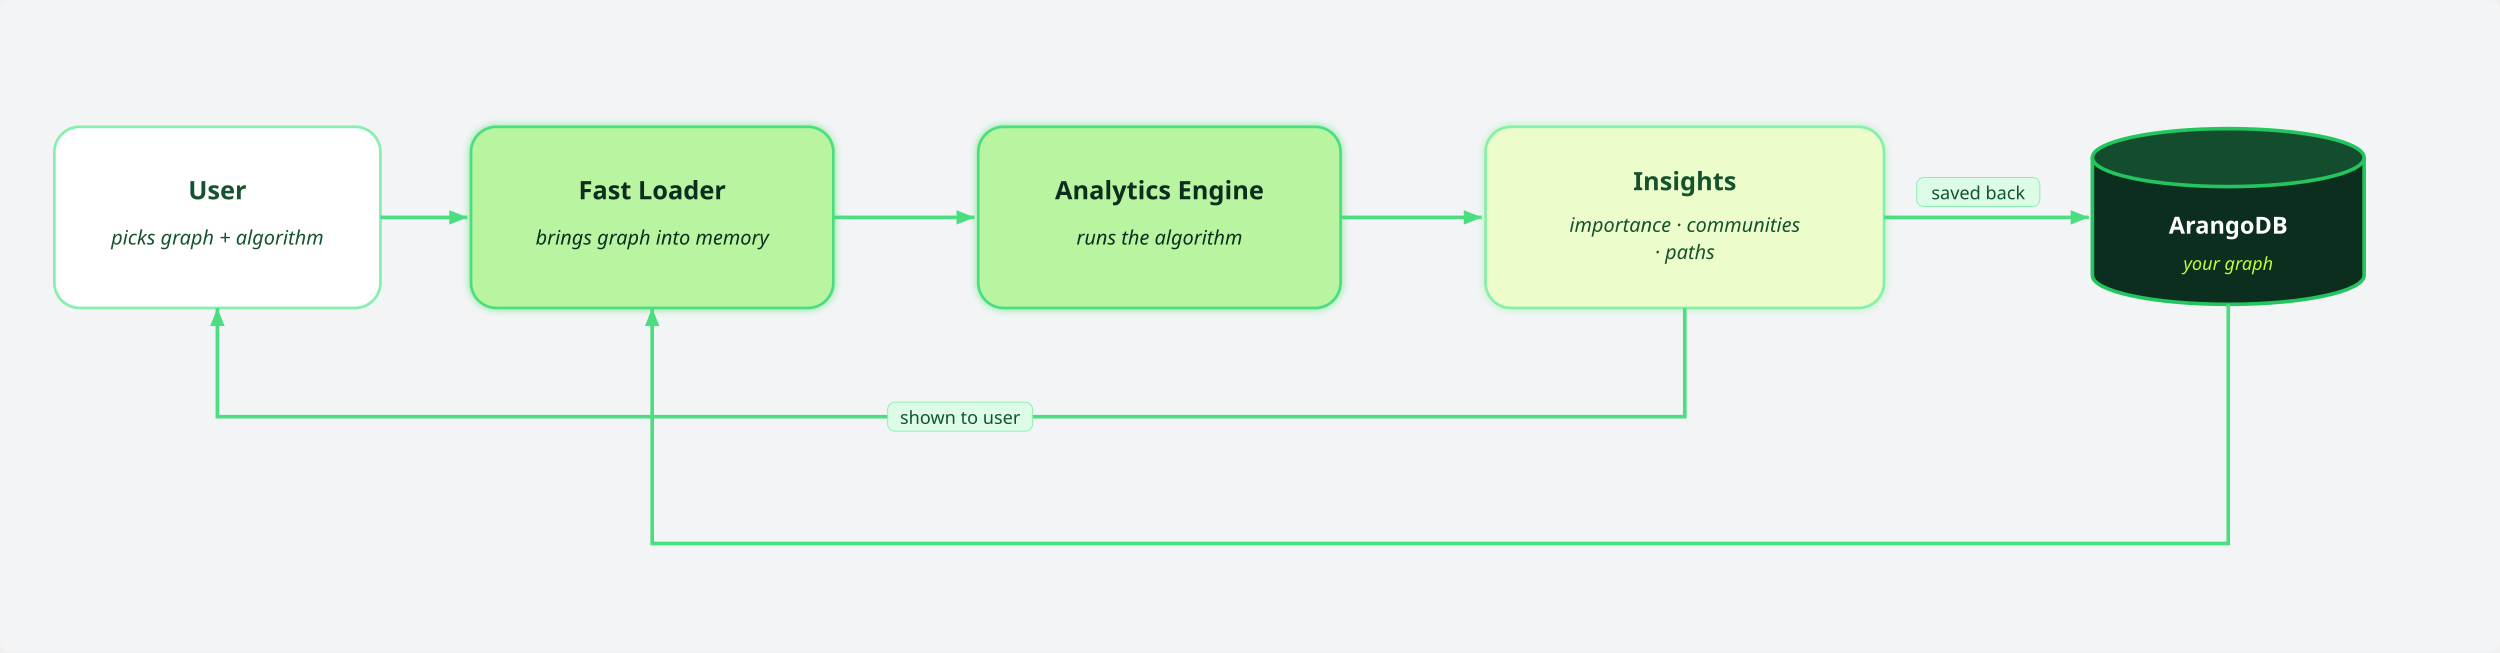
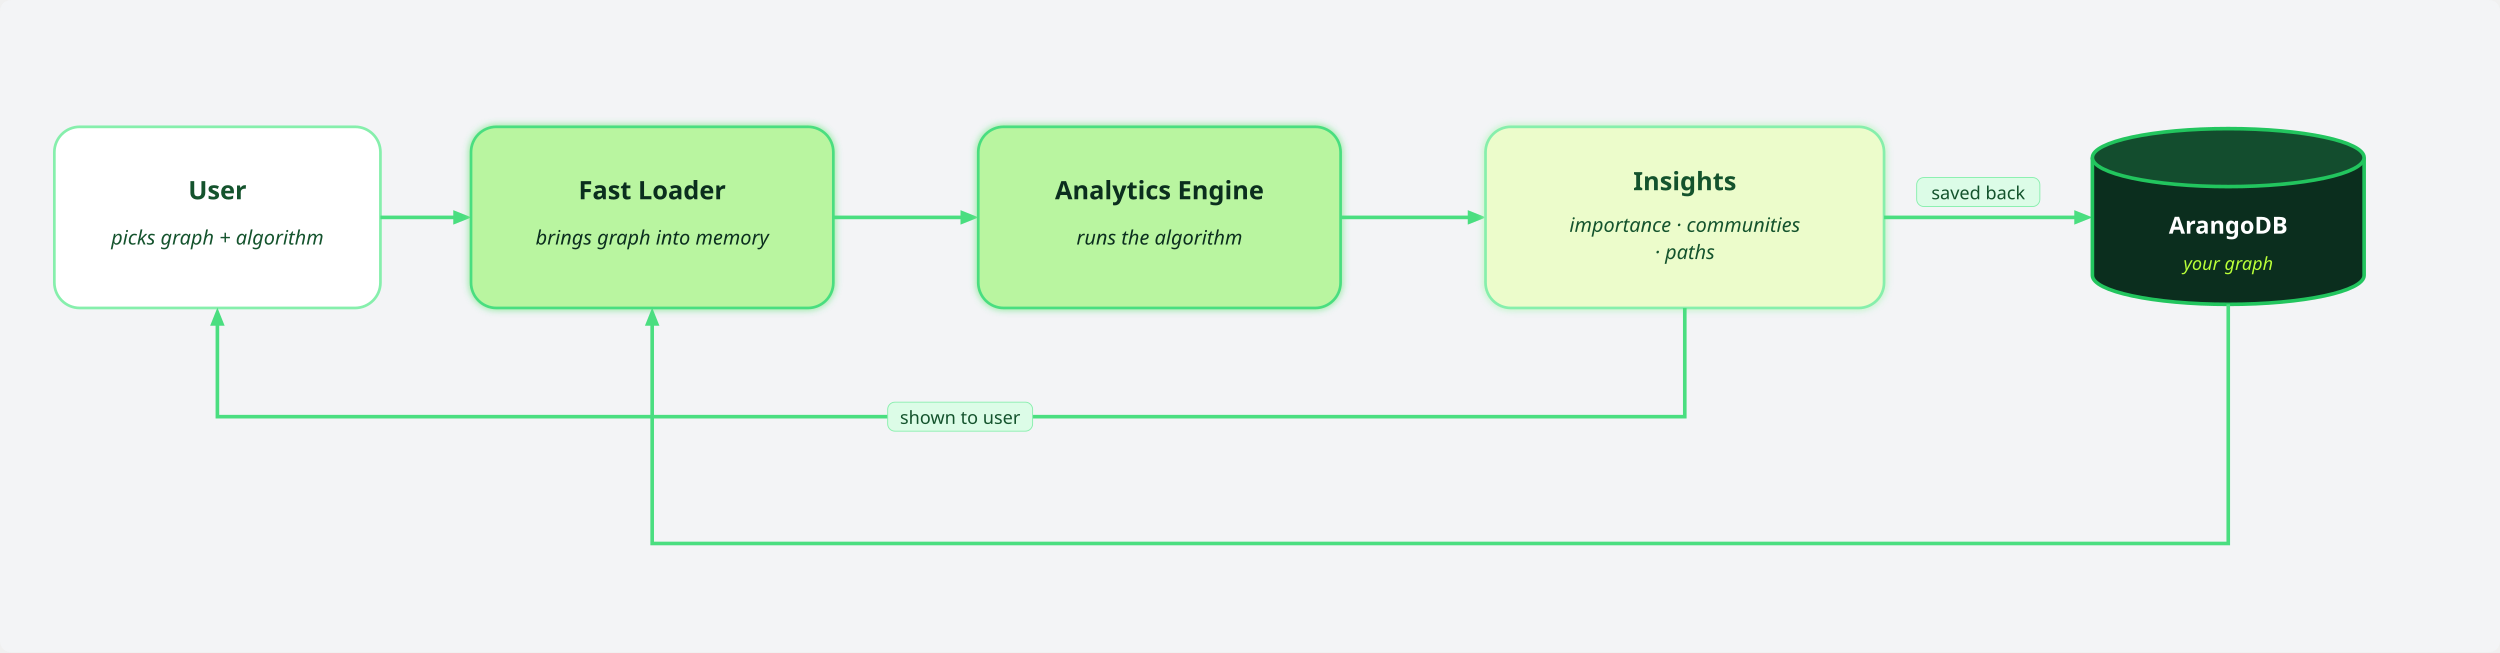
<svg xmlns="http://www.w3.org/2000/svg" viewBox="0 0 1380 360" style="display:block;width:100%;max-width:1380px;margin:0 auto">
  <style>
    .gan .pill-aai { fill: #b9f5a0; stroke: #4ade80; stroke-width: 1.5; }
    .gan .pill-ps  { fill: #ffffff; stroke: #86efac; stroke-width: 1.5; }
    .gan .pill-out { fill: #ecfccb; stroke: #86efac; stroke-width: 1.5; }
    .gan .cyl-db   { fill: #0b2e1e; stroke: #22c55e; stroke-width: 2; }
    .gan .cyl-db-top { fill: #134d2e; stroke: #22c55e; stroke-width: 2; }
    .gan .card:hover .pill-aai     { fill: #ffffff; stroke: #22c55e; }
    .gan .card:hover .pill-ps      { fill: #dcfce7; stroke: #22c55e; }
    .gan .card:hover .pill-out     { fill: #d9f99d; stroke: #22c55e; }
    .gan .card:hover .cyl-db       { fill: #134d2e; stroke: #b9ff38; }
    .gan .card:hover .cyl-db-top   { fill: #1a5e38; stroke: #b9ff38; }
  </style>
  <defs>
    <filter id="gan-glow" x="-20%" y="-20%" width="140%" height="140%">
      <feGaussianBlur stdDeviation="2" result="blur" />
      <feMerge>
        <feMergeNode in="blur" />
        <feMergeNode in="SourceGraphic" />
      </feMerge>
    </filter>
-     <marker id="gan-arrow" markerWidth="10" markerHeight="8" refX="10" refY="4" orient="auto" markerUnits="userSpaceOnUse">
+     <marker id="gan-arrow" markerWidth="10" markerHeight="8" refX="2" refY="4" orient="auto" markerUnits="userSpaceOnUse">
      <polygon points="0 0,10 4,0 8" fill="#4ade80" />
    </marker>
  </defs>
  <g class="gan">
    <rect width="1380" height="360" fill="#f3f4f6" rx="6" />
    <g class="card">
      <rect x="30" y="70" width="180" height="100" rx="14" class="pill-ps" />
      <text x="120" y="110" text-anchor="middle" font-family="sans-serif" font-size="14" font-weight="bold" fill="#14532d">User</text>
      <text x="120" y="135" text-anchor="middle" font-family="sans-serif" font-size="11" font-style="italic" fill="#14532d">picks graph + algorithm</text>
    </g>
-     <path d="M 210 120 L 258 120" stroke="#4ade80" stroke-width="2" fill="none" marker-end="url(#gan-arrow)" />
+     <path d="M 210 120 L 252.2 120" stroke="#4ade80" stroke-width="2" fill="none" marker-end="url(#gan-arrow)" />
    <g class="card">
      <rect x="260" y="70" width="200" height="100" rx="14" class="pill-aai" filter="url(#gan-glow)" />
      <text x="360" y="110" text-anchor="middle" font-family="sans-serif" font-size="14" font-weight="bold" fill="#0b2e1e">Fast Loader</text>
      <text x="360" y="135" text-anchor="middle" font-family="sans-serif" font-size="11" font-style="italic" fill="#0b2e1e">brings graph into memory</text>
    </g>
-     <path d="M 460 120 L 538 120" stroke="#4ade80" stroke-width="2" fill="none" marker-end="url(#gan-arrow)" />
+     <path d="M 460 120 L 532.2 120" stroke="#4ade80" stroke-width="2" fill="none" marker-end="url(#gan-arrow)" />
    <g class="card">
      <rect x="540" y="70" width="200" height="100" rx="14" class="pill-aai" filter="url(#gan-glow)" />
      <text x="640" y="110" text-anchor="middle" font-family="sans-serif" font-size="14" font-weight="bold" fill="#0b2e1e">Analytics Engine</text>
      <text x="640" y="135" text-anchor="middle" font-family="sans-serif" font-size="11" font-style="italic" fill="#0b2e1e">runs the algorithm</text>
    </g>
-     <path d="M 740 120 L 818 120" stroke="#4ade80" stroke-width="2" fill="none" marker-end="url(#gan-arrow)" />
+     <path d="M 740 120 L 812.2 120" stroke="#4ade80" stroke-width="2" fill="none" marker-end="url(#gan-arrow)" />
    <g class="card">
      <rect x="820" y="70" width="220" height="100" rx="14" class="pill-out" filter="url(#gan-glow)" />
      <text x="930" y="105" text-anchor="middle" font-family="sans-serif" font-size="14" font-weight="bold" fill="#14532d">Insights</text>
      <text x="930" y="128" text-anchor="middle" font-family="sans-serif" font-size="11" font-style="italic" fill="#14532d">importance · communities</text>
      <text x="930" y="143" text-anchor="middle" font-family="sans-serif" font-size="11" font-style="italic" fill="#14532d">· paths</text>
    </g>
-     <path d="M 1040 120 L 1153 120" stroke="#4ade80" stroke-width="2" fill="none" marker-end="url(#gan-arrow)" />
+     <path d="M 1040 120 L 1147 120" stroke="#4ade80" stroke-width="2" fill="none" marker-end="url(#gan-arrow)" />
    <rect x="1058" y="98" width="68" height="16" rx="4" fill="#dcfce7" stroke="#86efac" stroke-width="0.5" />
    <text x="1092" y="110" text-anchor="middle" font-family="sans-serif" font-size="10" fill="#14532d">saved back</text>
    <g class="card">
      <path d="M 1155 87 L 1155 152 A 75 16 0 0 0 1305 152 L 1305 87" class="cyl-db" />
      <ellipse cx="1230" cy="87" rx="75" ry="16" class="cyl-db-top" />
      <text x="1230" y="129" text-anchor="middle" font-family="sans-serif" font-size="13" font-weight="bold" fill="#ffffff">ArangoDB</text>
      <text x="1230" y="149" text-anchor="middle" font-family="sans-serif" font-size="10" font-style="italic" fill="#b9ff38">your graph</text>
    </g>
-     <path d="M 930 170 L 930 230 L 120 230 L 120 170" stroke="#4ade80" stroke-width="2" fill="none" marker-end="url(#gan-arrow)" />
+     <path d="M 930 170 L 930 230 L 120 230 L 120 177.8" stroke="#4ade80" stroke-width="2" fill="none" marker-end="url(#gan-arrow)" />
    <rect x="490" y="222" width="80" height="16" rx="4" fill="#dcfce7" stroke="#86efac" stroke-width="0.5" />
    <text x="530" y="234" text-anchor="middle" font-family="sans-serif" font-size="10" fill="#14532d">shown to user</text>
-     <path d="M 1230 168 L 1230 300 L 360 300 L 360 170" stroke="#4ade80" stroke-width="2" fill="none" marker-end="url(#gan-arrow)" />
+     <path d="M 1230 168 L 1230 300 L 360 300 L 360 177.8" stroke="#4ade80" stroke-width="2" fill="none" marker-end="url(#gan-arrow)" />
  </g>
</svg>
